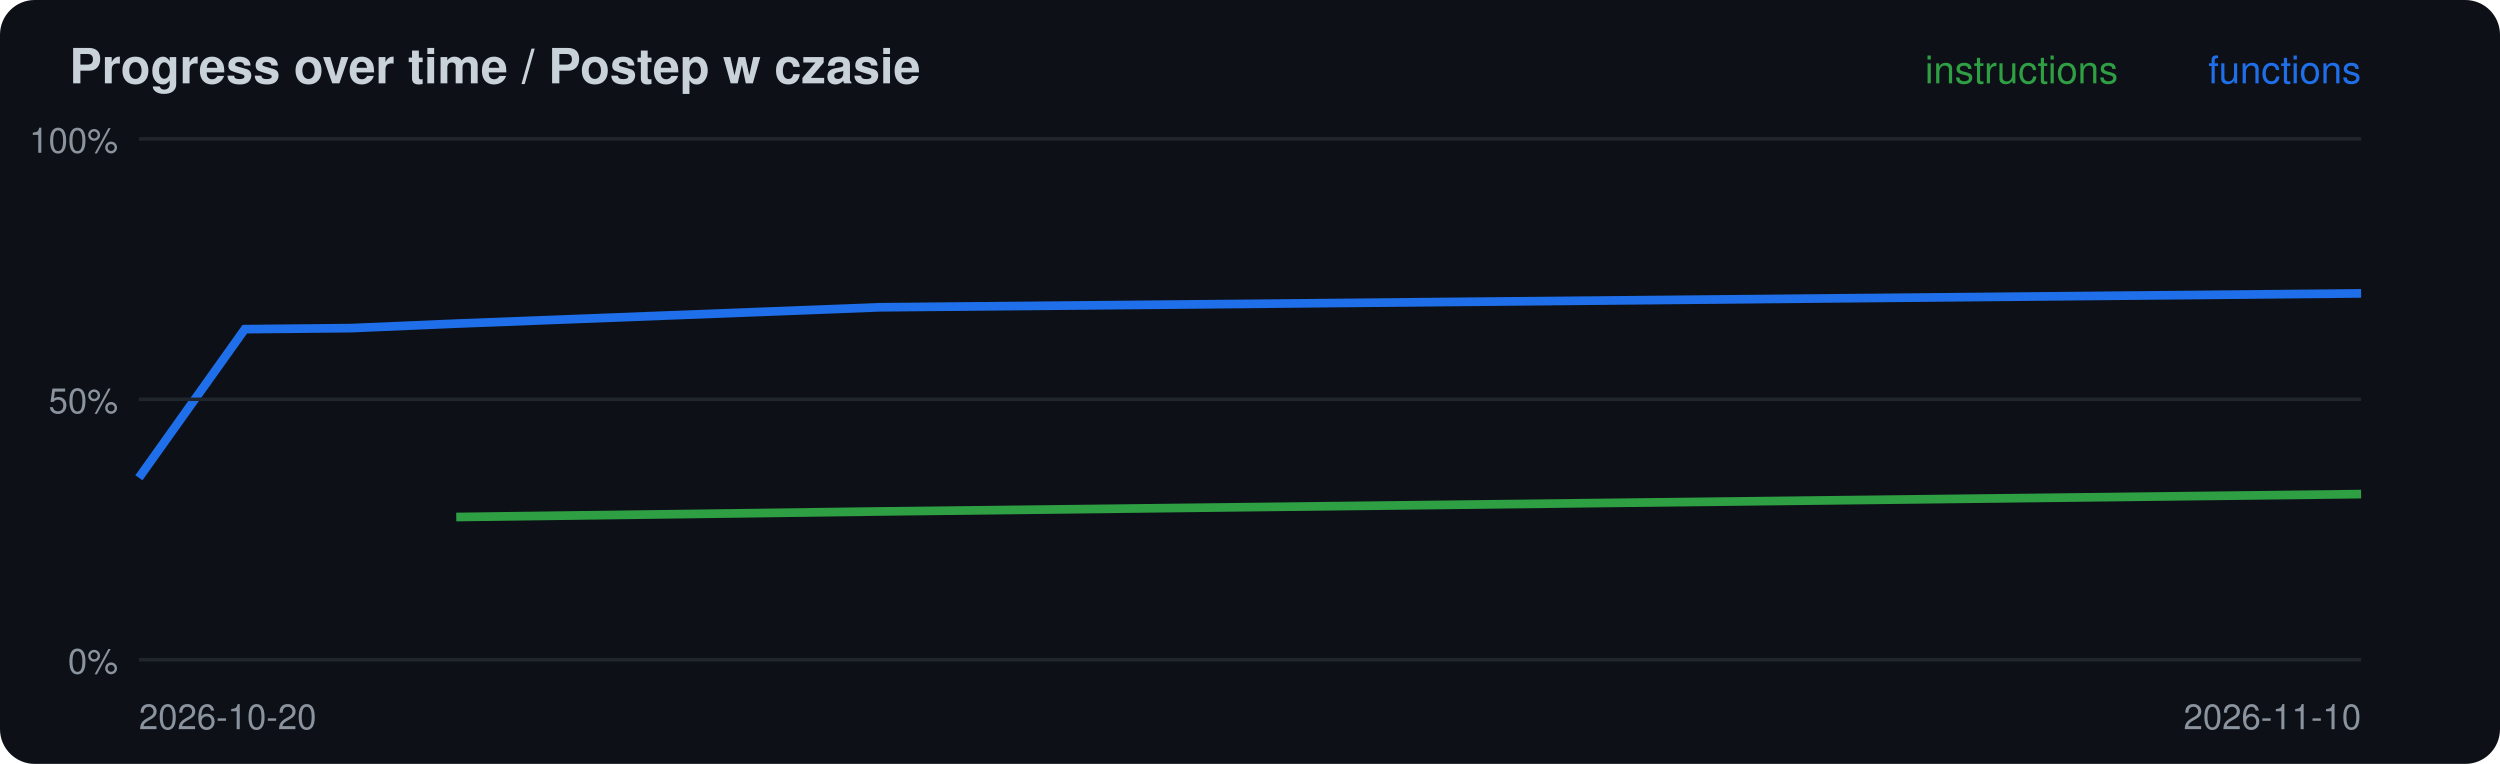
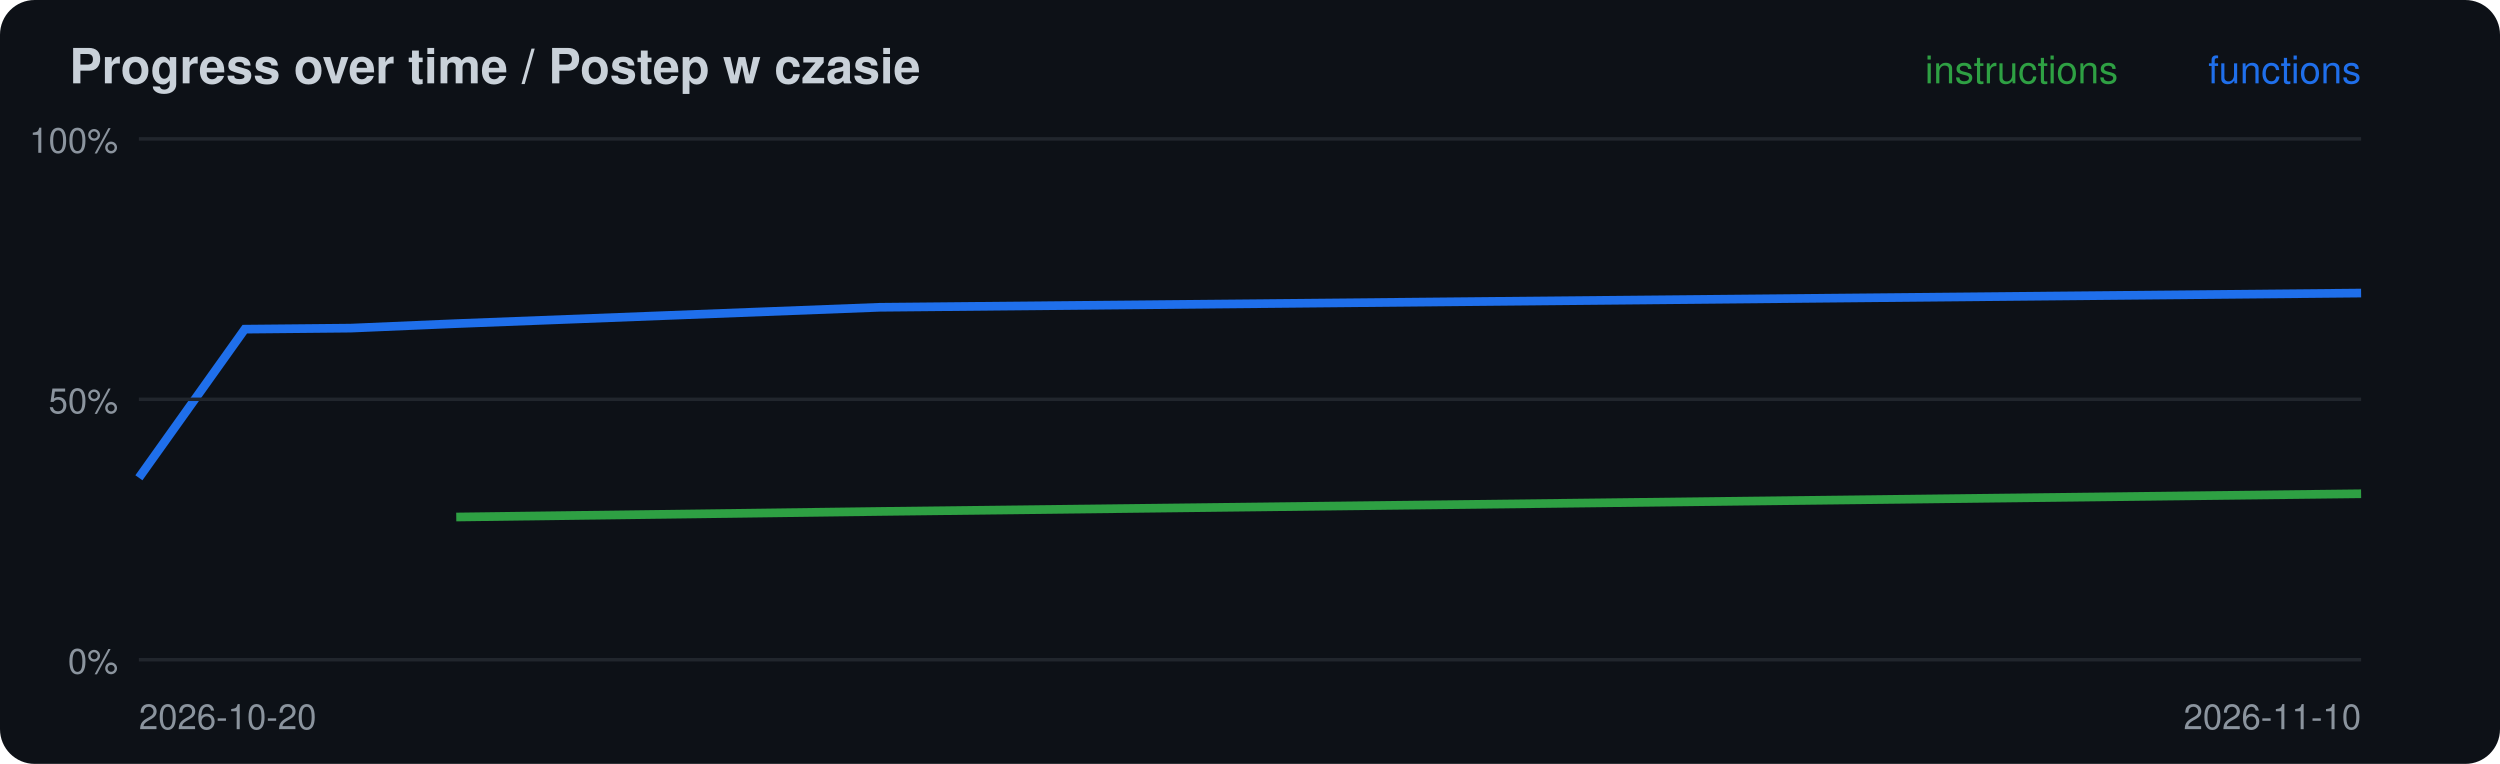
<svg xmlns="http://www.w3.org/2000/svg" width="720" height="220" viewBox="0 0 720 220">
  <rect width="720" height="220" rx="10" fill="#0d1117" />
  <text x="20" y="24" font-family="-apple-system,Segoe UI,Helvetica,Arial,sans-serif" font-size="14" font-weight="600" fill="#c9d1d9">Progress over time / Postep w czasie</text>
-   <polyline points="131.4,148.9 253.3,147.3 680.0,142.3" fill="none" stroke="#2ea043" stroke-width="2.5" />
-   <polyline points="40.0,137.6 70.5,94.8 101.0,94.5 131.4,93.2 253.3,88.5 680.0,84.5" fill="none" stroke="#1f6feb" stroke-width="2.5" />
+   <polyline points="131.4,148.9 253.3,147.3 680.0,142.2" fill="none" stroke="#2ea043" stroke-width="2.5" />
+   <polyline points="40.0,137.6 70.5,94.8 101.0,94.5 131.4,93.2 253.3,88.5 680.0,84.4" fill="none" stroke="#1f6feb" stroke-width="2.5" />
  <line x1="40" x2="680" y1="190.0" y2="190.0" stroke="#21262d" />
  <text x="34" y="194.0" font-family="-apple-system,Segoe UI,Helvetica,Arial,sans-serif" font-size="10" fill="#8b949e" text-anchor="end">0%</text>
  <line x1="40" x2="680" y1="115.0" y2="115.0" stroke="#21262d" />
  <text x="34" y="119.0" font-family="-apple-system,Segoe UI,Helvetica,Arial,sans-serif" font-size="10" fill="#8b949e" text-anchor="end">50%</text>
  <line x1="40" x2="680" y1="40.0" y2="40.0" stroke="#21262d" />
  <text x="34" y="44.0" font-family="-apple-system,Segoe UI,Helvetica,Arial,sans-serif" font-size="10" fill="#8b949e" text-anchor="end">100%</text>
  <text x="40" y="210" font-family="-apple-system,Segoe UI,Helvetica,Arial,sans-serif" font-size="10" fill="#8b949e">2026-10-20</text>
  <text x="680" y="24" font-family="-apple-system,Segoe UI,Helvetica,Arial,sans-serif" font-size="11" fill="#1f6feb" text-anchor="end">functions</text>
  <text x="610" y="24" font-family="-apple-system,Segoe UI,Helvetica,Arial,sans-serif" font-size="11" fill="#2ea043" text-anchor="end">instructions</text>
  <text x="680" y="210" font-family="-apple-system,Segoe UI,Helvetica,Arial,sans-serif" font-size="10" fill="#8b949e" text-anchor="end">2026-11-10</text>
</svg>
